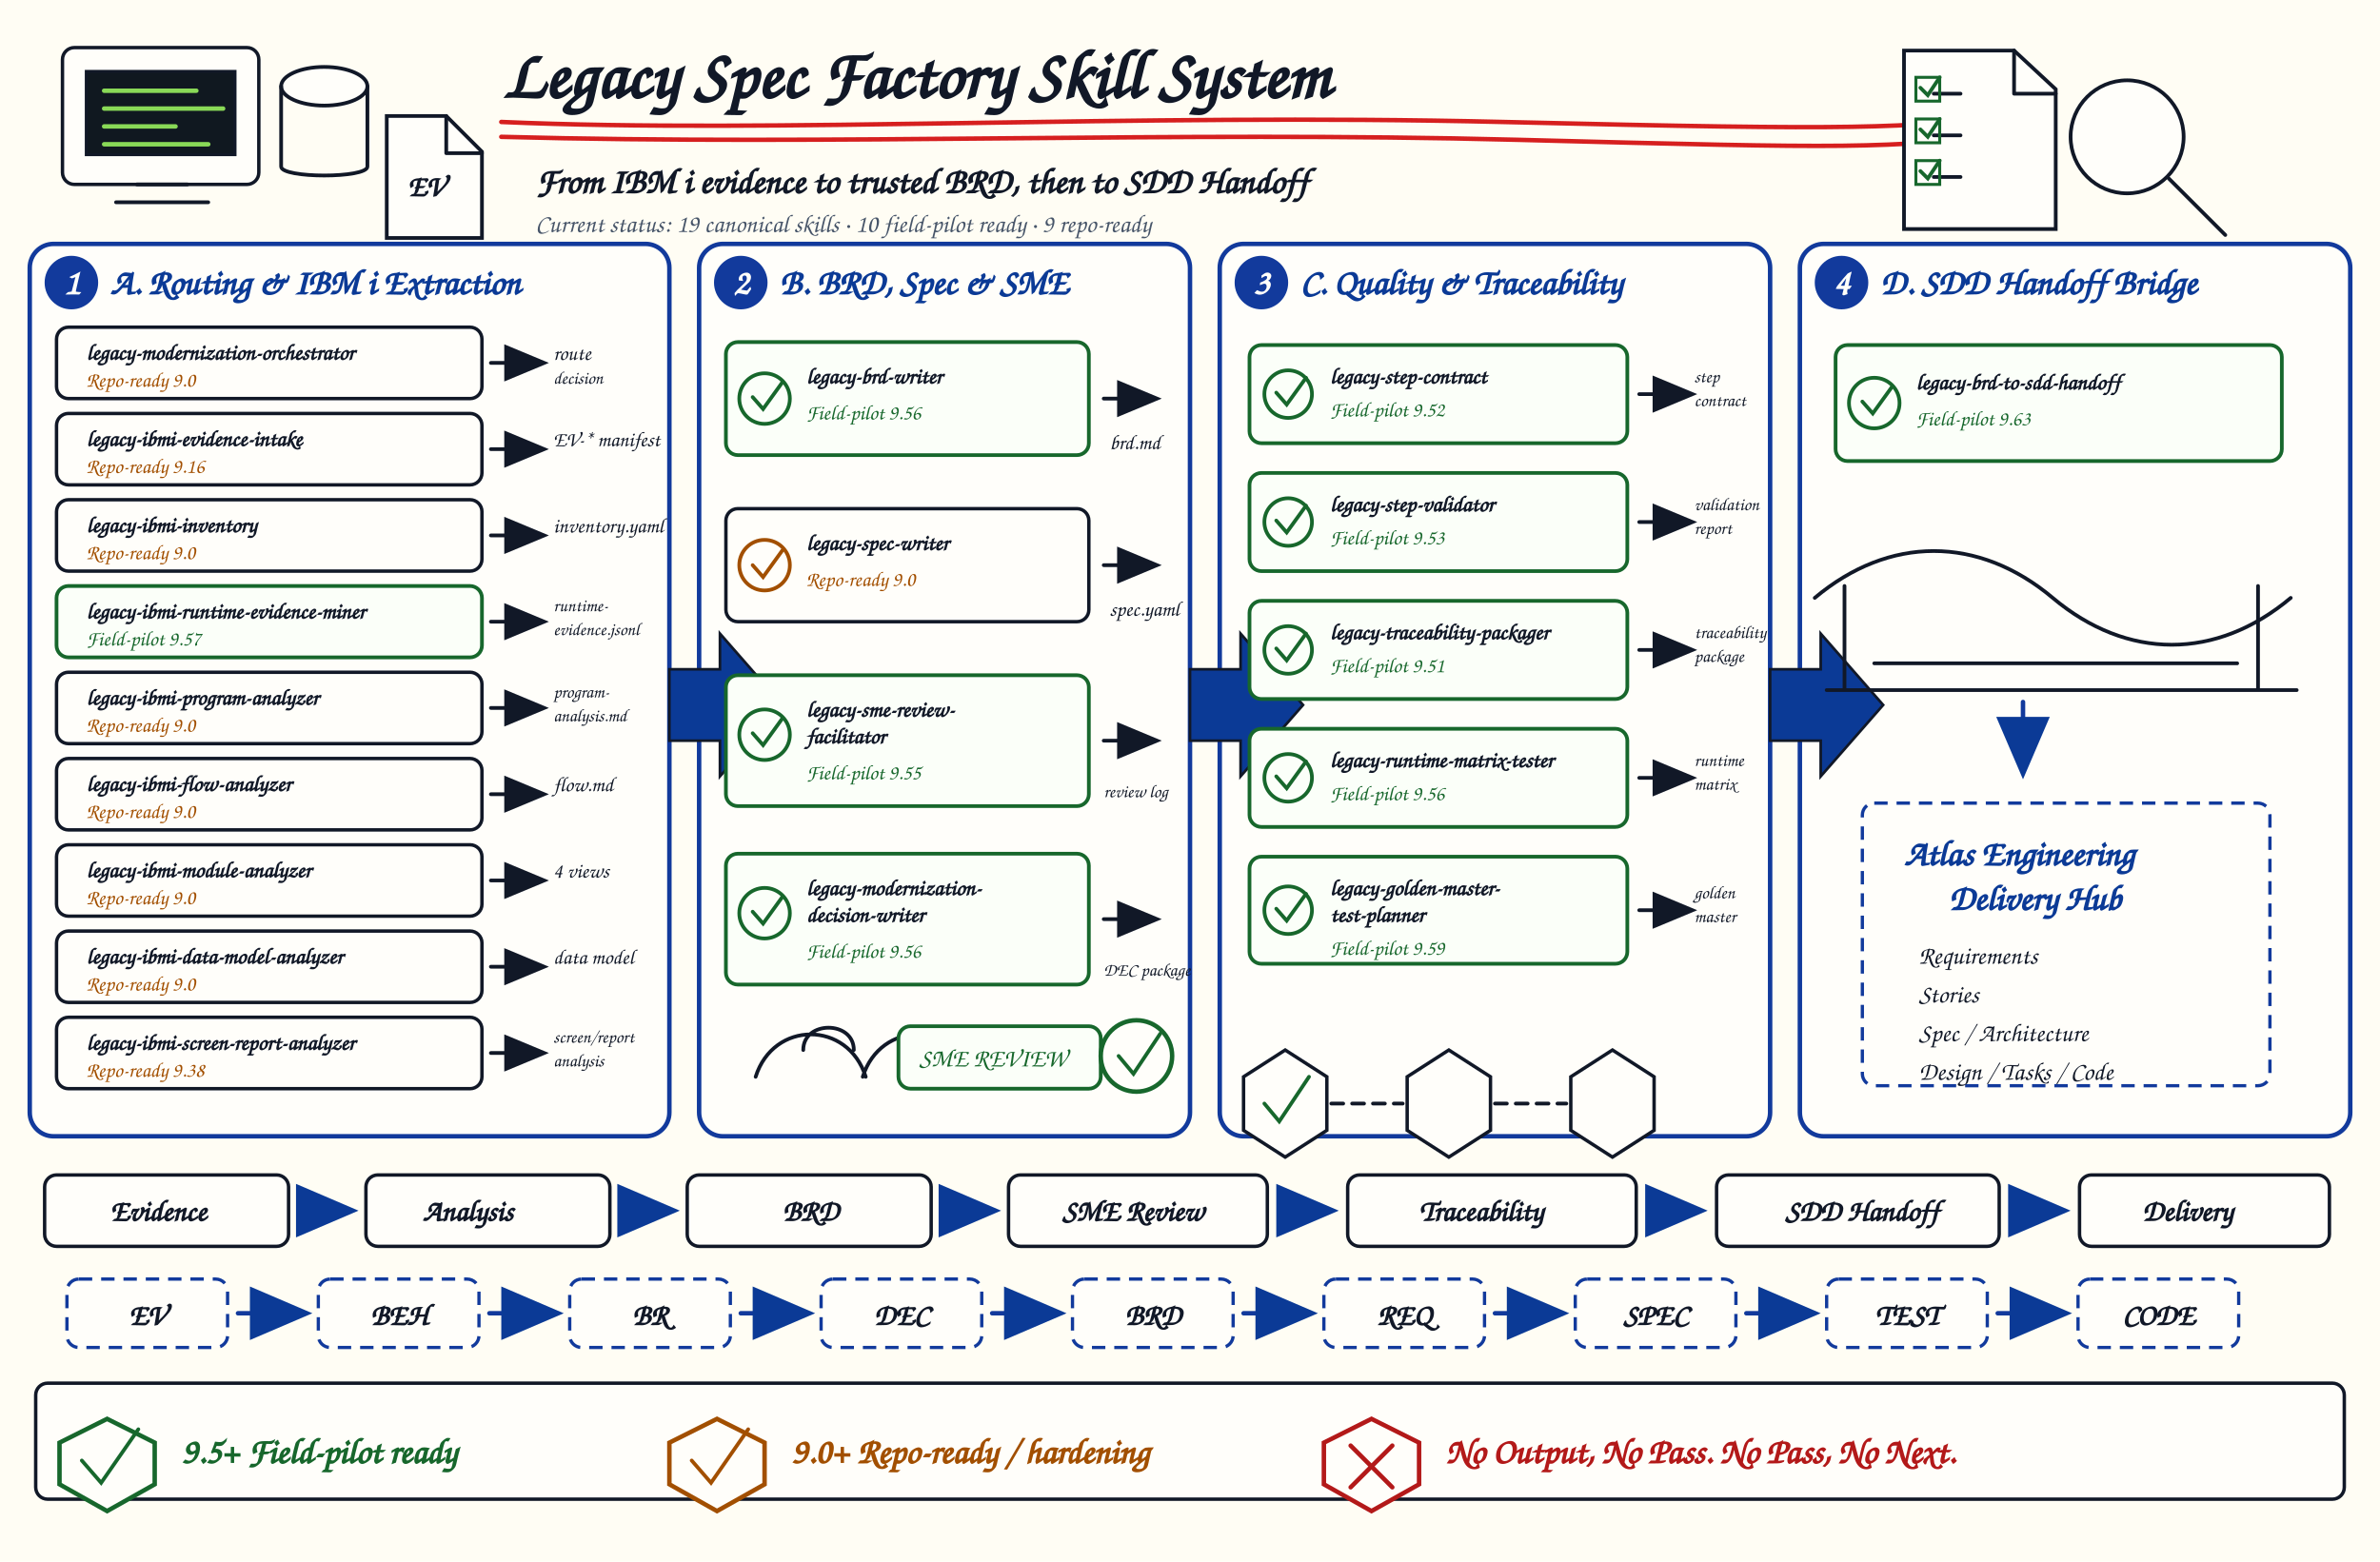
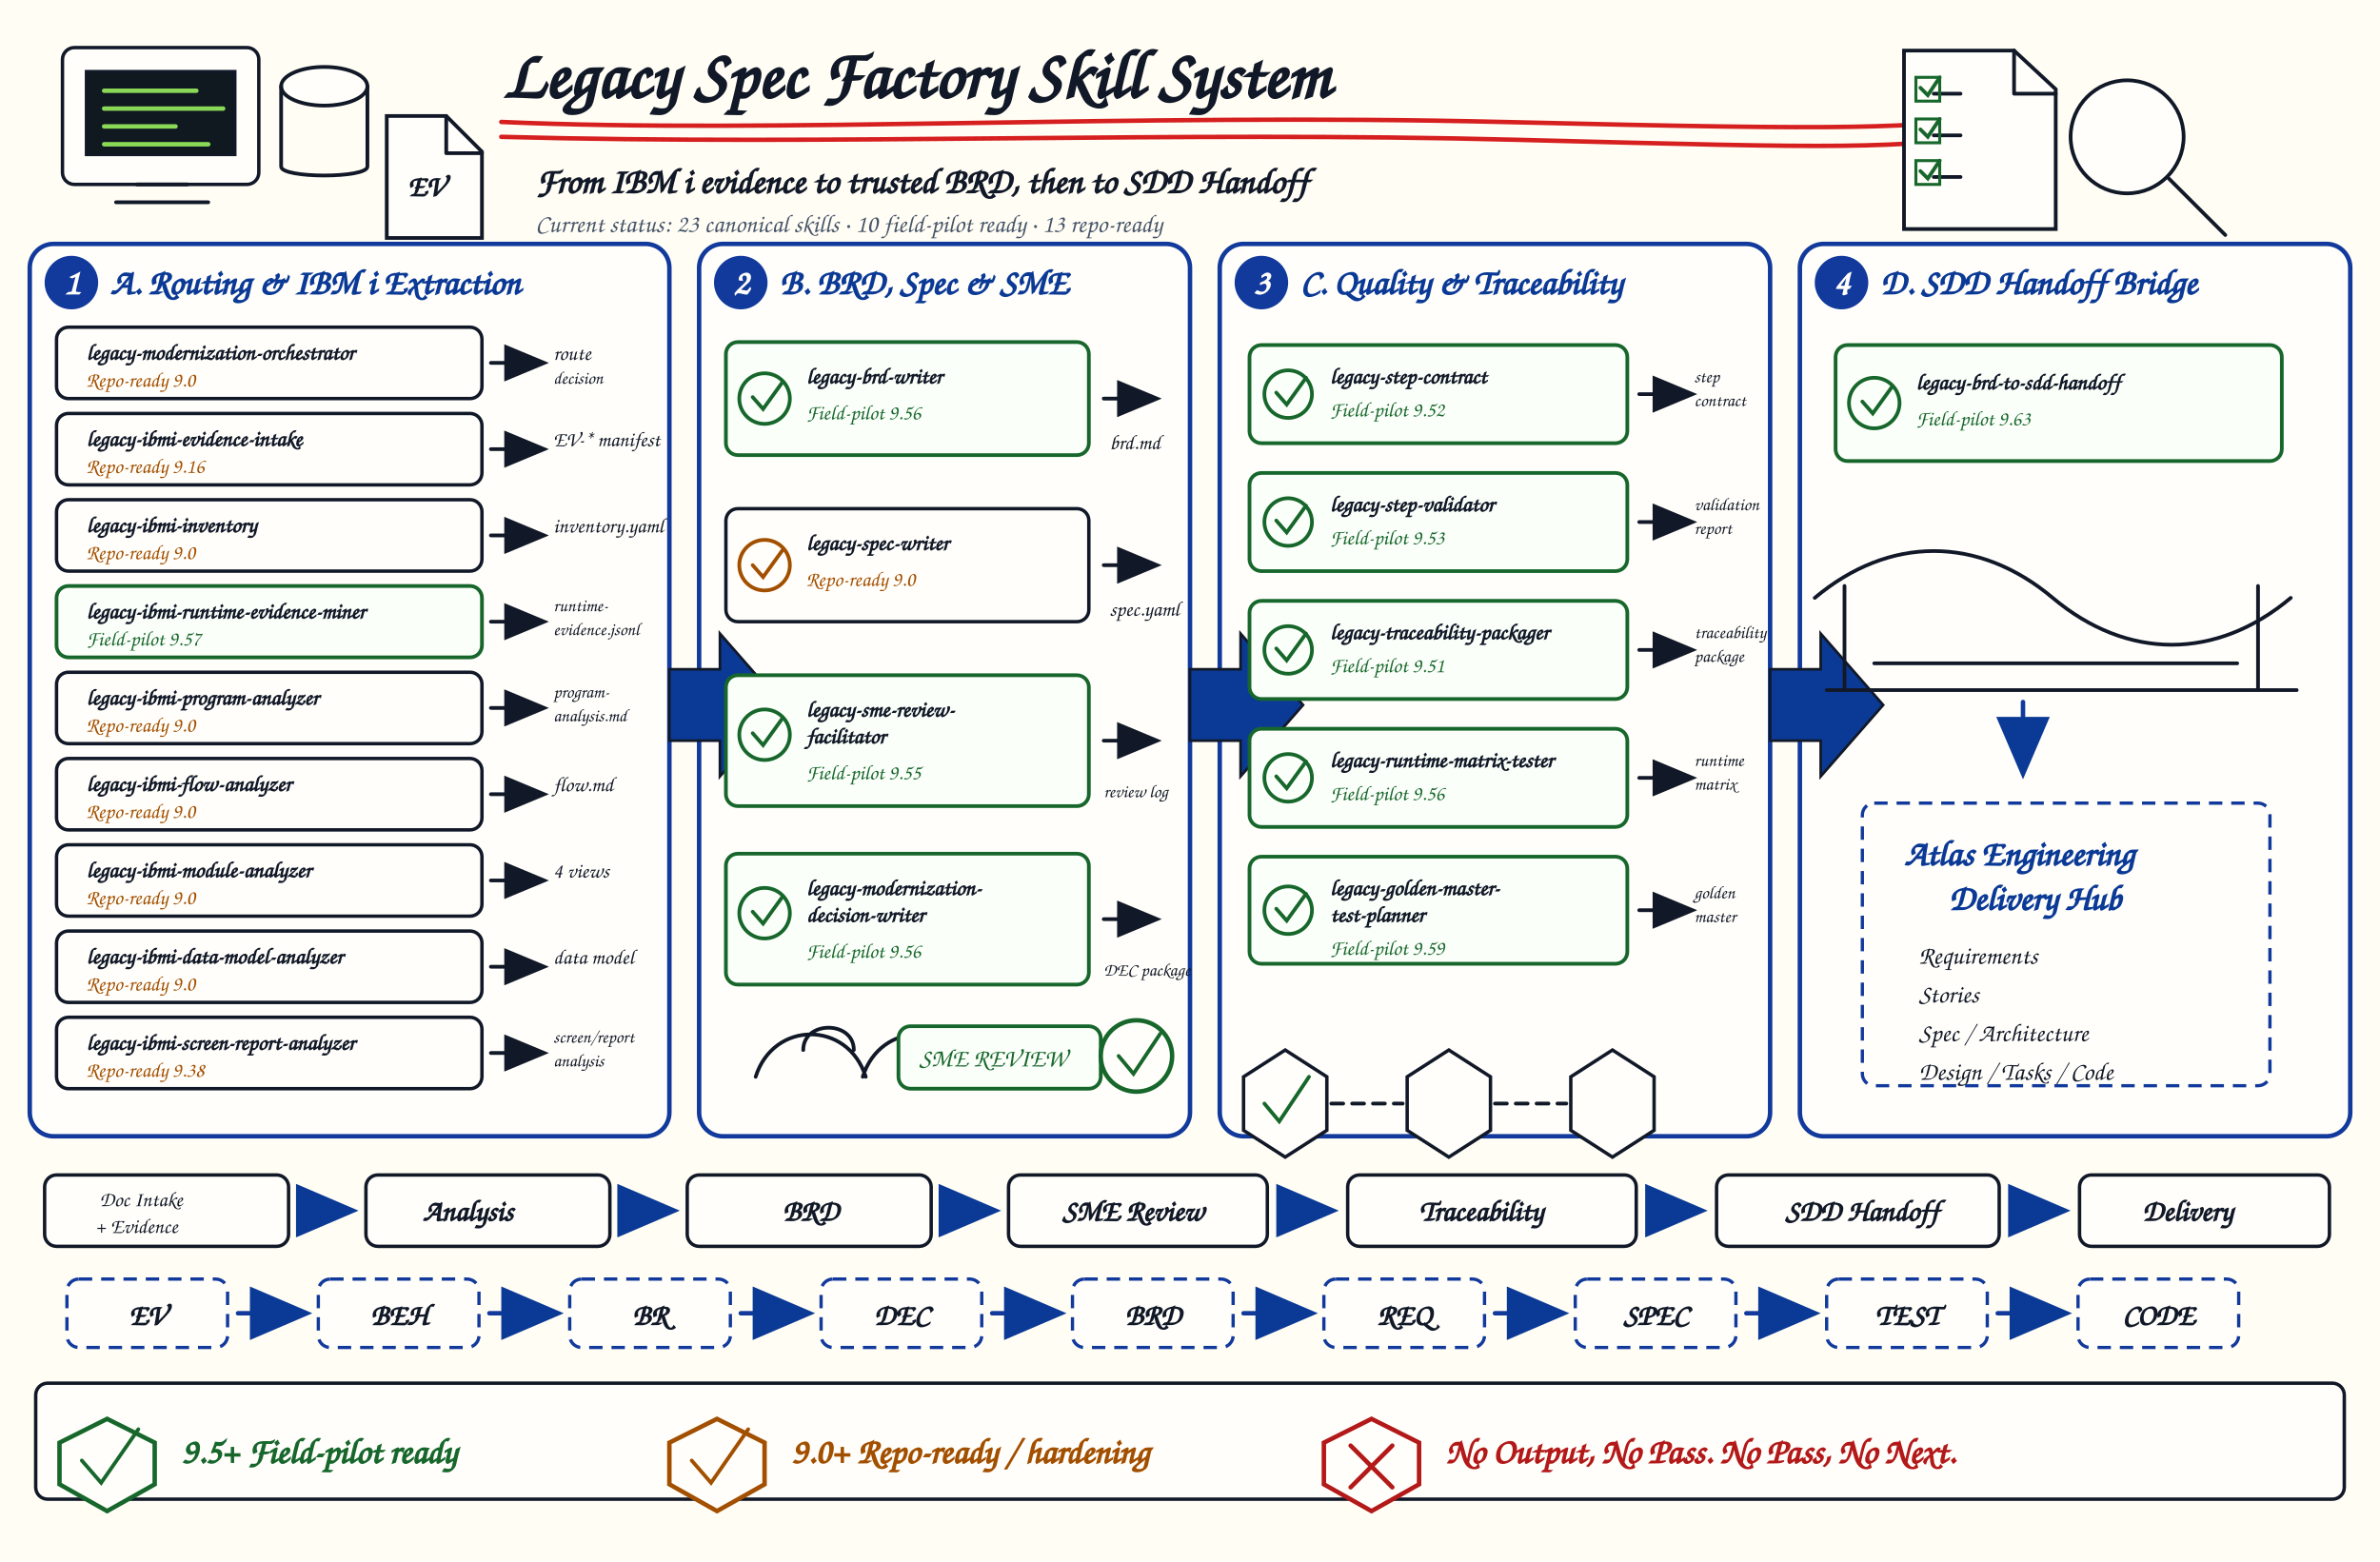
<svg xmlns="http://www.w3.org/2000/svg" viewBox="0 0 1600 1050" width="1600" height="1050" role="img" aria-labelledby="title desc">
  <defs>
    <style>
      .bg { fill: #fffdf4; }
      .ink { fill: #111827; }
      .muted { fill: #475569; }
      .blue { fill: #0b3a96; }
      .green { fill: #17672c; }
      .orange { fill: #a24f00; }
      .red { fill: #b31919; }
      .panel { fill: #fffefa; stroke: #123a9c; stroke-width: 3; rx: 16; }
      .card { fill: #fffefa; stroke: #111827; stroke-width: 2.3; rx: 8; }
      .field { fill: #fbfff9; stroke: #17672c; stroke-width: 2.5; rx: 8; }
      .repo { fill: #fffefa; stroke: #111827; stroke-width: 2.3; rx: 8; }
      .dash { fill: #fffefa; stroke: #123a9c; stroke-width: 2.2; stroke-dasharray: 9 6; rx: 8; }
      .line { stroke: #111827; stroke-width: 2.5; fill: none; stroke-linecap: round; stroke-linejoin: round; }
      .blueLine { stroke: #123a9c; stroke-width: 3; fill: none; stroke-linecap: round; stroke-linejoin: round; }
      .redLine { stroke: #d61f1f; stroke-width: 3; fill: none; stroke-linecap: round; }
      .greenLine { stroke: #17672c; stroke-width: 2.5; fill: none; stroke-linecap: round; }
      .arrow { fill: #0b3a96; stroke: #111827; stroke-width: 1.8; }
      .title { font: 700 46px "Comic Sans MS", "Marker Felt", "Bradley Hand", "Chalkboard SE", cursive; letter-spacing: .5px; }
      .subtitle { font: 700 24px "Comic Sans MS", "Marker Felt", "Bradley Hand", "Chalkboard SE", cursive; }
      .h2 { font: 700 24px "Comic Sans MS", "Marker Felt", "Bradley Hand", "Chalkboard SE", cursive; }
      .h3 { font: 700 20px "Comic Sans MS", "Marker Felt", "Bradley Hand", "Chalkboard SE", cursive; }
      .body { font: 650 17px "Comic Sans MS", "Marker Felt", "Bradley Hand", "Chalkboard SE", cursive; }
      .small { font: 650 14px "Comic Sans MS", "Marker Felt", "Bradley Hand", "Chalkboard SE", cursive; }
      .tiny { font: 650 12px "Comic Sans MS", "Marker Felt", "Bradley Hand", "Chalkboard SE", cursive; }
      .name { font: 700 15px "Comic Sans MS", "Marker Felt", "Bradley Hand", "Chalkboard SE", cursive; }
      .mini { font: 700 11px "Comic Sans MS", "Marker Felt", "Bradley Hand", "Chalkboard SE", cursive; }
    </style>
    <marker id="arrowHead" markerWidth="12" markerHeight="10" refX="10" refY="5" orient="auto">
      <path d="M0,0 L12,5 L0,10 z" fill="#111827" />
    </marker>
    <marker id="blueArrow" markerWidth="14" markerHeight="12" refX="12" refY="6" orient="auto">
      <path d="M0,0 L14,6 L0,12 z" fill="#0b3a96" />
    </marker>
  </defs>
  <rect class="bg" width="1600" height="1050" />
  <rect x="42" y="32" width="132" height="92" class="card" />
  <rect x="58" y="48" width="100" height="56" fill="#101820" stroke="#111827" stroke-width="2" />
  <path d="M70 61h62M70 73h80M70 85h48M70 97h70" stroke="#89d957" stroke-width="3" stroke-linecap="round" />
  <path d="M92 124h34M78 136h62" class="line" />
  <ellipse cx="218" cy="58" rx="29" ry="13" fill="#fffefa" stroke="#111827" stroke-width="2.5" />
  <path d="M189 58v54c0 8 58 8 58 0V58" class="line" />
  <path d="M260 78h40l24 24v58h-64z" fill="#fffefa" stroke="#111827" stroke-width="2.5" />
  <path d="M300 78v25h24" class="line" />
  <text x="274" y="132" class="h3 ink">EV</text>
  <text x="338" y="66" class="title ink">Legacy Spec Factory Skill System</text>
  <path d="M337 82 C520 90 760 76 1010 82 S1270 86 1360 78" class="redLine" />
  <path d="M337 92 C560 98 790 88 1020 94 S1260 100 1360 90" class="redLine" />
  <text x="360" y="130" class="subtitle ink">From IBM i evidence to trusted BRD, then to SDD Handoff</text>
-   <text x="360" y="156" class="body muted">Current status: 19 canonical skills · 10 field-pilot ready · 9 repo-ready</text>
+   <text x="360" y="156" class="body muted">Current status: 23 canonical skills · 10 field-pilot ready · 13 repo-ready</text>
  <path d="M1280 34h74l28 26v94h-102z" fill="#fffefa" stroke="#111827" stroke-width="2.5" />
  <path d="M1354 34v29h28" class="line" />
  <path d="M1300 63h18M1300 91h18M1300 119h18" class="line" />
  <rect x="1288" y="52" width="16" height="16" fill="none" stroke="#17672c" stroke-width="2" />
  <rect x="1288" y="80" width="16" height="16" fill="none" stroke="#17672c" stroke-width="2" />
  <rect x="1288" y="108" width="16" height="16" fill="none" stroke="#17672c" stroke-width="2" />
  <path d="M1291 59l5 5 8-12M1291 87l5 5 8-12M1291 115l5 5 8-12" class="greenLine" />
  <circle cx="1430" cy="92" r="38" fill="#fffefa" stroke="#111827" stroke-width="2.5" />
  <path d="M1458 120l38 38" class="line" />
  <text x="1426" y="190" class="small red" text-anchor="middle">REVIEWED</text>
  <rect x="20" y="164" width="430" height="600" class="panel" />
  <rect x="470" y="164" width="330" height="600" class="panel" />
  <rect x="820" y="164" width="370" height="600" class="panel" />
  <rect x="1210" y="164" width="370" height="600" class="panel" />
  <circle cx="48" cy="190" r="18" fill="#123a9c" />
  <text x="48" y="198" class="h2" fill="#fffefa" text-anchor="middle">1</text>
  <text x="74" y="198" class="h2 blue">A. Routing &amp; IBM i Extraction</text>
  <circle cx="498" cy="190" r="18" fill="#123a9c" />
  <text x="498" y="198" class="h2" fill="#fffefa" text-anchor="middle">2</text>
  <text x="524" y="198" class="h2 blue">B. BRD, Spec &amp; SME</text>
  <circle cx="848" cy="190" r="18" fill="#123a9c" />
  <text x="848" y="198" class="h2" fill="#fffefa" text-anchor="middle">3</text>
  <text x="874" y="198" class="h2 blue">C. Quality &amp; Traceability</text>
  <circle cx="1238" cy="190" r="18" fill="#123a9c" />
  <text x="1238" y="198" class="h2" fill="#fffefa" text-anchor="middle">4</text>
  <text x="1264" y="198" class="h2 blue">D. SDD Handoff Bridge</text>
  <g>
    <rect x="38" y="220" width="286" height="48" class="repo" />
    <text x="58" y="242" class="name ink">legacy-modernization-orchestrator</text>
    <text x="58" y="260" class="small orange">Repo-ready 9.0</text>
    <path d="M330 244h34" class="line" marker-end="url(#arrowHead)" />
    <text x="372" y="242" class="small ink">route</text>
    <text x="372" y="258" class="tiny ink">decision</text>
    <rect x="38" y="278" width="286" height="48" class="repo" />
    <text x="58" y="300" class="name ink">legacy-ibmi-evidence-intake</text>
    <text x="58" y="318" class="small orange">Repo-ready 9.16</text>
    <path d="M330 302h34" class="line" marker-end="url(#arrowHead)" />
    <text x="372" y="300" class="small ink">EV-* manifest</text>
    <rect x="38" y="336" width="286" height="48" class="repo" />
    <text x="58" y="358" class="name ink">legacy-ibmi-inventory</text>
    <text x="58" y="376" class="small orange">Repo-ready 9.0</text>
    <path d="M330 360h34" class="line" marker-end="url(#arrowHead)" />
    <text x="372" y="358" class="small ink">inventory.yaml</text>
    <rect x="38" y="394" width="286" height="48" class="field" />
    <text x="58" y="416" class="name ink">legacy-ibmi-runtime-evidence-miner</text>
    <text x="58" y="434" class="small green">Field-pilot 9.57</text>
    <path d="M330 418h34" class="line" marker-end="url(#arrowHead)" />
    <text x="372" y="411" class="tiny ink">runtime-</text>
    <text x="372" y="427" class="tiny ink">evidence.jsonl</text>
    <rect x="38" y="452" width="286" height="48" class="repo" />
    <text x="58" y="474" class="name ink">legacy-ibmi-program-analyzer</text>
    <text x="58" y="492" class="small orange">Repo-ready 9.0</text>
    <path d="M330 476h34" class="line" marker-end="url(#arrowHead)" />
    <text x="372" y="469" class="tiny ink">program-</text>
    <text x="372" y="485" class="tiny ink">analysis.md</text>
    <rect x="38" y="510" width="286" height="48" class="repo" />
    <text x="58" y="532" class="name ink">legacy-ibmi-flow-analyzer</text>
    <text x="58" y="550" class="small orange">Repo-ready 9.0</text>
    <path d="M330 534h34" class="line" marker-end="url(#arrowHead)" />
    <text x="372" y="532" class="small ink">flow.md</text>
    <rect x="38" y="568" width="286" height="48" class="repo" />
    <text x="58" y="590" class="name ink">legacy-ibmi-module-analyzer</text>
    <text x="58" y="608" class="small orange">Repo-ready 9.0</text>
    <path d="M330 592h34" class="line" marker-end="url(#arrowHead)" />
    <text x="372" y="590" class="small ink">4 views</text>
    <rect x="38" y="626" width="286" height="48" class="repo" />
    <text x="58" y="648" class="name ink">legacy-ibmi-data-model-analyzer</text>
    <text x="58" y="666" class="small orange">Repo-ready 9.0</text>
    <path d="M330 650h34" class="line" marker-end="url(#arrowHead)" />
    <text x="372" y="648" class="small ink">data model</text>
    <rect x="38" y="684" width="286" height="48" class="repo" />
    <text x="58" y="706" class="name ink">legacy-ibmi-screen-report-analyzer</text>
    <text x="58" y="724" class="small orange">Repo-ready 9.38</text>
    <path d="M330 708h34" class="line" marker-end="url(#arrowHead)" />
    <text x="372" y="701" class="tiny ink">screen/report</text>
    <text x="372" y="717" class="tiny ink">analysis</text>
  </g>
  <path d="M450 450h34v-24l42 48-42 48v-24h-34z" class="arrow" />
  <path d="M800 450h34v-24l42 48-42 48v-24h-34z" class="arrow" />
  <path d="M1190 450h34v-24l42 48-42 48v-24h-34z" class="arrow" />
  <g>
    <rect x="488" y="230" width="244" height="76" class="field" />
    <circle cx="514" cy="268" r="17" fill="none" stroke="#17672c" stroke-width="2.5" />
    <path d="M506 267l7 8 13-18" class="greenLine" />
    <text x="542" y="258" class="name ink">legacy-brd-writer</text>
    <text x="542" y="282" class="small green">Field-pilot 9.56</text>
    <path d="M742 268h34" class="line" marker-end="url(#arrowHead)" />
    <text x="746" y="302" class="small ink">brd.md</text>
    <rect x="488" y="342" width="244" height="76" class="repo" />
    <circle cx="514" cy="380" r="17" fill="none" stroke="#a24f00" stroke-width="2.5" />
    <path d="M506 380l7 8 13-18" stroke="#a24f00" stroke-width="2.5" fill="none" stroke-linecap="round" />
    <text x="542" y="370" class="name ink">legacy-spec-writer</text>
    <text x="542" y="394" class="small orange">Repo-ready 9.0</text>
    <path d="M742 380h34" class="line" marker-end="url(#arrowHead)" />
    <text x="746" y="414" class="small ink">spec.yaml</text>
    <rect x="488" y="454" width="244" height="88" class="field" />
    <circle cx="514" cy="494" r="17" fill="none" stroke="#17672c" stroke-width="2.5" />
    <path d="M506 493l7 8 13-18" class="greenLine" />
    <text x="542" y="482" class="name ink">legacy-sme-review-</text>
    <text x="542" y="500" class="name ink">facilitator</text>
    <text x="542" y="524" class="small green">Field-pilot 9.55</text>
    <path d="M742 498h34" class="line" marker-end="url(#arrowHead)" />
    <text x="742" y="536" class="tiny ink">review log</text>
    <rect x="488" y="574" width="244" height="88" class="field" />
    <circle cx="514" cy="614" r="17" fill="none" stroke="#17672c" stroke-width="2.5" />
    <path d="M506 613l7 8 13-18" class="greenLine" />
    <text x="542" y="602" class="name ink">legacy-modernization-</text>
    <text x="542" y="620" class="name ink">decision-writer</text>
    <text x="542" y="644" class="small green">Field-pilot 9.56</text>
    <path d="M742 618h34" class="line" marker-end="url(#arrowHead)" />
    <text x="742" y="656" class="tiny ink">DEC package</text>
    <path d="M508 724c12-38 62-38 74 0M580 724c12-38 62-38 74 0M540 706c0-20 34-20 34 0M612 706c0-20 34-20 34 0" class="line" />
    <rect x="604" y="690" width="136" height="42" class="field" />
    <text x="618" y="717" class="body green">SME REVIEW</text>
    <circle cx="764" cy="710" r="24" fill="#fffefa" stroke="#17672c" stroke-width="3" />
    <path d="M752 710l10 12 18-27" class="greenLine" />
  </g>
  <g>
    <rect x="840" y="232" width="254" height="66" class="field" />
    <circle cx="866" cy="265" r="16" fill="none" stroke="#17672c" stroke-width="2.5" />
    <path d="M858 264l7 8 13-18" class="greenLine" />
    <text x="894" y="258" class="name ink">legacy-step-contract</text>
    <text x="894" y="280" class="small green">Field-pilot 9.52</text>
    <path d="M1102 265h34" class="line" marker-end="url(#arrowHead)" />
    <text x="1139" y="257" class="tiny ink">step</text>
    <text x="1139" y="273" class="tiny ink">contract</text>
    <rect x="840" y="318" width="254" height="66" class="field" />
    <circle cx="866" cy="351" r="16" fill="none" stroke="#17672c" stroke-width="2.5" />
    <path d="M858 350l7 8 13-18" class="greenLine" />
    <text x="894" y="344" class="name ink">legacy-step-validator</text>
    <text x="894" y="366" class="small green">Field-pilot 9.53</text>
    <path d="M1102 351h34" class="line" marker-end="url(#arrowHead)" />
    <text x="1139" y="343" class="tiny ink">validation</text>
    <text x="1139" y="359" class="tiny ink">report</text>
    <rect x="840" y="404" width="254" height="66" class="field" />
    <circle cx="866" cy="437" r="16" fill="none" stroke="#17672c" stroke-width="2.5" />
    <path d="M858 436l7 8 13-18" class="greenLine" />
    <text x="894" y="430" class="name ink">legacy-traceability-packager</text>
    <text x="894" y="452" class="small green">Field-pilot 9.51</text>
    <path d="M1102 437h34" class="line" marker-end="url(#arrowHead)" />
    <text x="1139" y="429" class="tiny ink">traceability</text>
    <text x="1139" y="445" class="tiny ink">package</text>
    <rect x="840" y="490" width="254" height="66" class="field" />
    <circle cx="866" cy="523" r="16" fill="none" stroke="#17672c" stroke-width="2.5" />
    <path d="M858 522l7 8 13-18" class="greenLine" />
    <text x="894" y="516" class="name ink">legacy-runtime-matrix-tester</text>
    <text x="894" y="538" class="small green">Field-pilot 9.56</text>
    <path d="M1102 523h34" class="line" marker-end="url(#arrowHead)" />
    <text x="1139" y="515" class="tiny ink">runtime</text>
    <text x="1139" y="531" class="tiny ink">matrix</text>
    <rect x="840" y="576" width="254" height="72" class="field" />
    <circle cx="866" cy="612" r="16" fill="none" stroke="#17672c" stroke-width="2.5" />
    <path d="M858 611l7 8 13-18" class="greenLine" />
    <text x="894" y="602" class="name ink">legacy-golden-master-</text>
    <text x="894" y="620" class="name ink">test-planner</text>
    <text x="894" y="642" class="small green">Field-pilot 9.59</text>
    <path d="M1102 612h34" class="line" marker-end="url(#arrowHead)" />
    <text x="1139" y="604" class="tiny ink">golden</text>
    <text x="1139" y="620" class="tiny ink">master</text>
    <path d="M864 706l-28 18v36l28 18 28-18v-36zM974 706l-28 18v36l28 18 28-18v-36zM1084 706l-28 18v36l28 18 28-18v-36z" fill="#fffefa" stroke="#111827" stroke-width="2.3" />
    <path d="M895 742h48M1005 742h48" class="line" stroke-dasharray="8 6" />
    <path d="M850 742l10 12 20-30" class="greenLine" />
  </g>
  <g>
    <rect x="1234" y="232" width="300" height="78" class="field" />
    <circle cx="1260" cy="271" r="17" fill="none" stroke="#17672c" stroke-width="2.5" />
    <path d="M1252 270l7 8 13-18" class="greenLine" />
    <text x="1288" y="262" class="name ink">legacy-brd-to-sdd-handoff</text>
    <text x="1288" y="286" class="small green">Field-pilot 9.63</text>
    <path d="M1220 402 C1270 360 1330 360 1380 402 S1490 444 1540 402" class="line" />
    <path d="M1240 394v70M1518 394v70M1228 464h316M1260 446h244" class="line" />
    <path d="M1360 472v46" class="blueLine" marker-end="url(#blueArrow)" />
    <rect x="1252" y="540" width="274" height="190" class="dash" />
    <text x="1280" y="582" class="h2 blue">Atlas Engineering</text>
    <text x="1310" y="612" class="h2 blue">Delivery Hub</text>
    <text x="1290" y="648" class="body ink">Requirements</text>
    <text x="1290" y="674" class="body ink">Stories</text>
    <text x="1290" y="700" class="body ink">Spec / Architecture</text>
    <text x="1290" y="726" class="body ink">Design / Tasks / Code</text>
  </g>
  <g>
    <rect x="30" y="790" width="164" height="48" class="card" />
-     <text x="74" y="821" class="h3 ink">Evidence</text>
+     <text x="67" y="811" class="small ink">Doc Intake</text>
+     <text x="64" y="829" class="small ink">+ Evidence</text>
    <path d="M205 814h30" class="blueLine" marker-end="url(#blueArrow)" />
    <rect x="246" y="790" width="164" height="48" class="card" />
    <text x="284" y="821" class="h3 ink">Analysis</text>
    <path d="M421 814h30" class="blueLine" marker-end="url(#blueArrow)" />
    <rect x="462" y="790" width="164" height="48" class="card" />
    <text x="526" y="821" class="h3 ink">BRD</text>
    <path d="M637 814h30" class="blueLine" marker-end="url(#blueArrow)" />
    <rect x="678" y="790" width="174" height="48" class="card" />
    <text x="714" y="821" class="h3 ink">SME Review</text>
    <path d="M864 814h30" class="blueLine" marker-end="url(#blueArrow)" />
    <rect x="906" y="790" width="194" height="48" class="card" />
    <text x="954" y="821" class="h3 ink">Traceability</text>
    <path d="M1112 814h30" class="blueLine" marker-end="url(#blueArrow)" />
    <rect x="1154" y="790" width="190" height="48" class="card" />
    <text x="1200" y="821" class="h3 ink">SDD Handoff</text>
    <path d="M1356 814h30" class="blueLine" marker-end="url(#blueArrow)" />
    <rect x="1398" y="790" width="168" height="48" class="card" />
    <text x="1440" y="821" class="h3 ink">Delivery</text>
  </g>
  <g>
    <rect x="45" y="860" width="108" height="46" class="dash" />
    <text x="99" y="891" class="h3 ink" text-anchor="middle">EV</text>
    <path d="M160 883h44" class="blueLine" marker-end="url(#blueArrow)" />
    <rect x="214" y="860" width="108" height="46" class="dash" />
    <text x="268" y="891" class="h3 ink" text-anchor="middle">BEH</text>
    <path d="M329 883h44" class="blueLine" marker-end="url(#blueArrow)" />
    <rect x="383" y="860" width="108" height="46" class="dash" />
    <text x="437" y="891" class="h3 ink" text-anchor="middle">BR</text>
    <path d="M498 883h44" class="blueLine" marker-end="url(#blueArrow)" />
    <rect x="552" y="860" width="108" height="46" class="dash" />
    <text x="606" y="891" class="h3 ink" text-anchor="middle">DEC</text>
    <path d="M667 883h44" class="blueLine" marker-end="url(#blueArrow)" />
    <rect x="721" y="860" width="108" height="46" class="dash" />
    <text x="775" y="891" class="h3 ink" text-anchor="middle">BRD</text>
    <path d="M836 883h44" class="blueLine" marker-end="url(#blueArrow)" />
    <rect x="890" y="860" width="108" height="46" class="dash" />
    <text x="944" y="891" class="h3 ink" text-anchor="middle">REQ</text>
    <path d="M1005 883h44" class="blueLine" marker-end="url(#blueArrow)" />
    <rect x="1059" y="860" width="108" height="46" class="dash" />
    <text x="1113" y="891" class="h3 ink" text-anchor="middle">SPEC</text>
    <path d="M1174 883h44" class="blueLine" marker-end="url(#blueArrow)" />
    <rect x="1228" y="860" width="108" height="46" class="dash" />
    <text x="1282" y="891" class="h3 ink" text-anchor="middle">TEST</text>
    <path d="M1343 883h44" class="blueLine" marker-end="url(#blueArrow)" />
    <rect x="1397" y="860" width="108" height="46" class="dash" />
    <text x="1451" y="891" class="h3 ink" text-anchor="middle">CODE</text>
  </g>
  <rect x="24" y="930" width="1552" height="78" class="card" />
  <path d="M72 954l-32 16v28l32 18 32-18v-28z" fill="#fffefa" stroke="#17672c" stroke-width="3" />
  <path d="M55 982l13 15 25-36" class="greenLine" />
  <text x="122" y="984" class="h2 green">9.5+ Field-pilot ready</text>
  <path d="M482 954l-32 16v28l32 18 32-18v-28z" fill="#fffefa" stroke="#a24f00" stroke-width="3" />
  <path d="M465 982l13 15 25-36" stroke="#a24f00" stroke-width="2.5" fill="none" stroke-linecap="round" />
  <text x="532" y="984" class="h2 orange">9.0+ Repo-ready / hardening</text>
  <path d="M922 954l-32 16v28l32 18 32-18v-28z" fill="#fffefa" stroke="#b31919" stroke-width="3" />
  <path d="M908 972l28 28M936 972l-28 28" stroke="#b31919" stroke-width="3" stroke-linecap="round" />
  <text x="972" y="984" class="h2 red">No Output, No Pass. No Pass, No Next.</text>
</svg>
